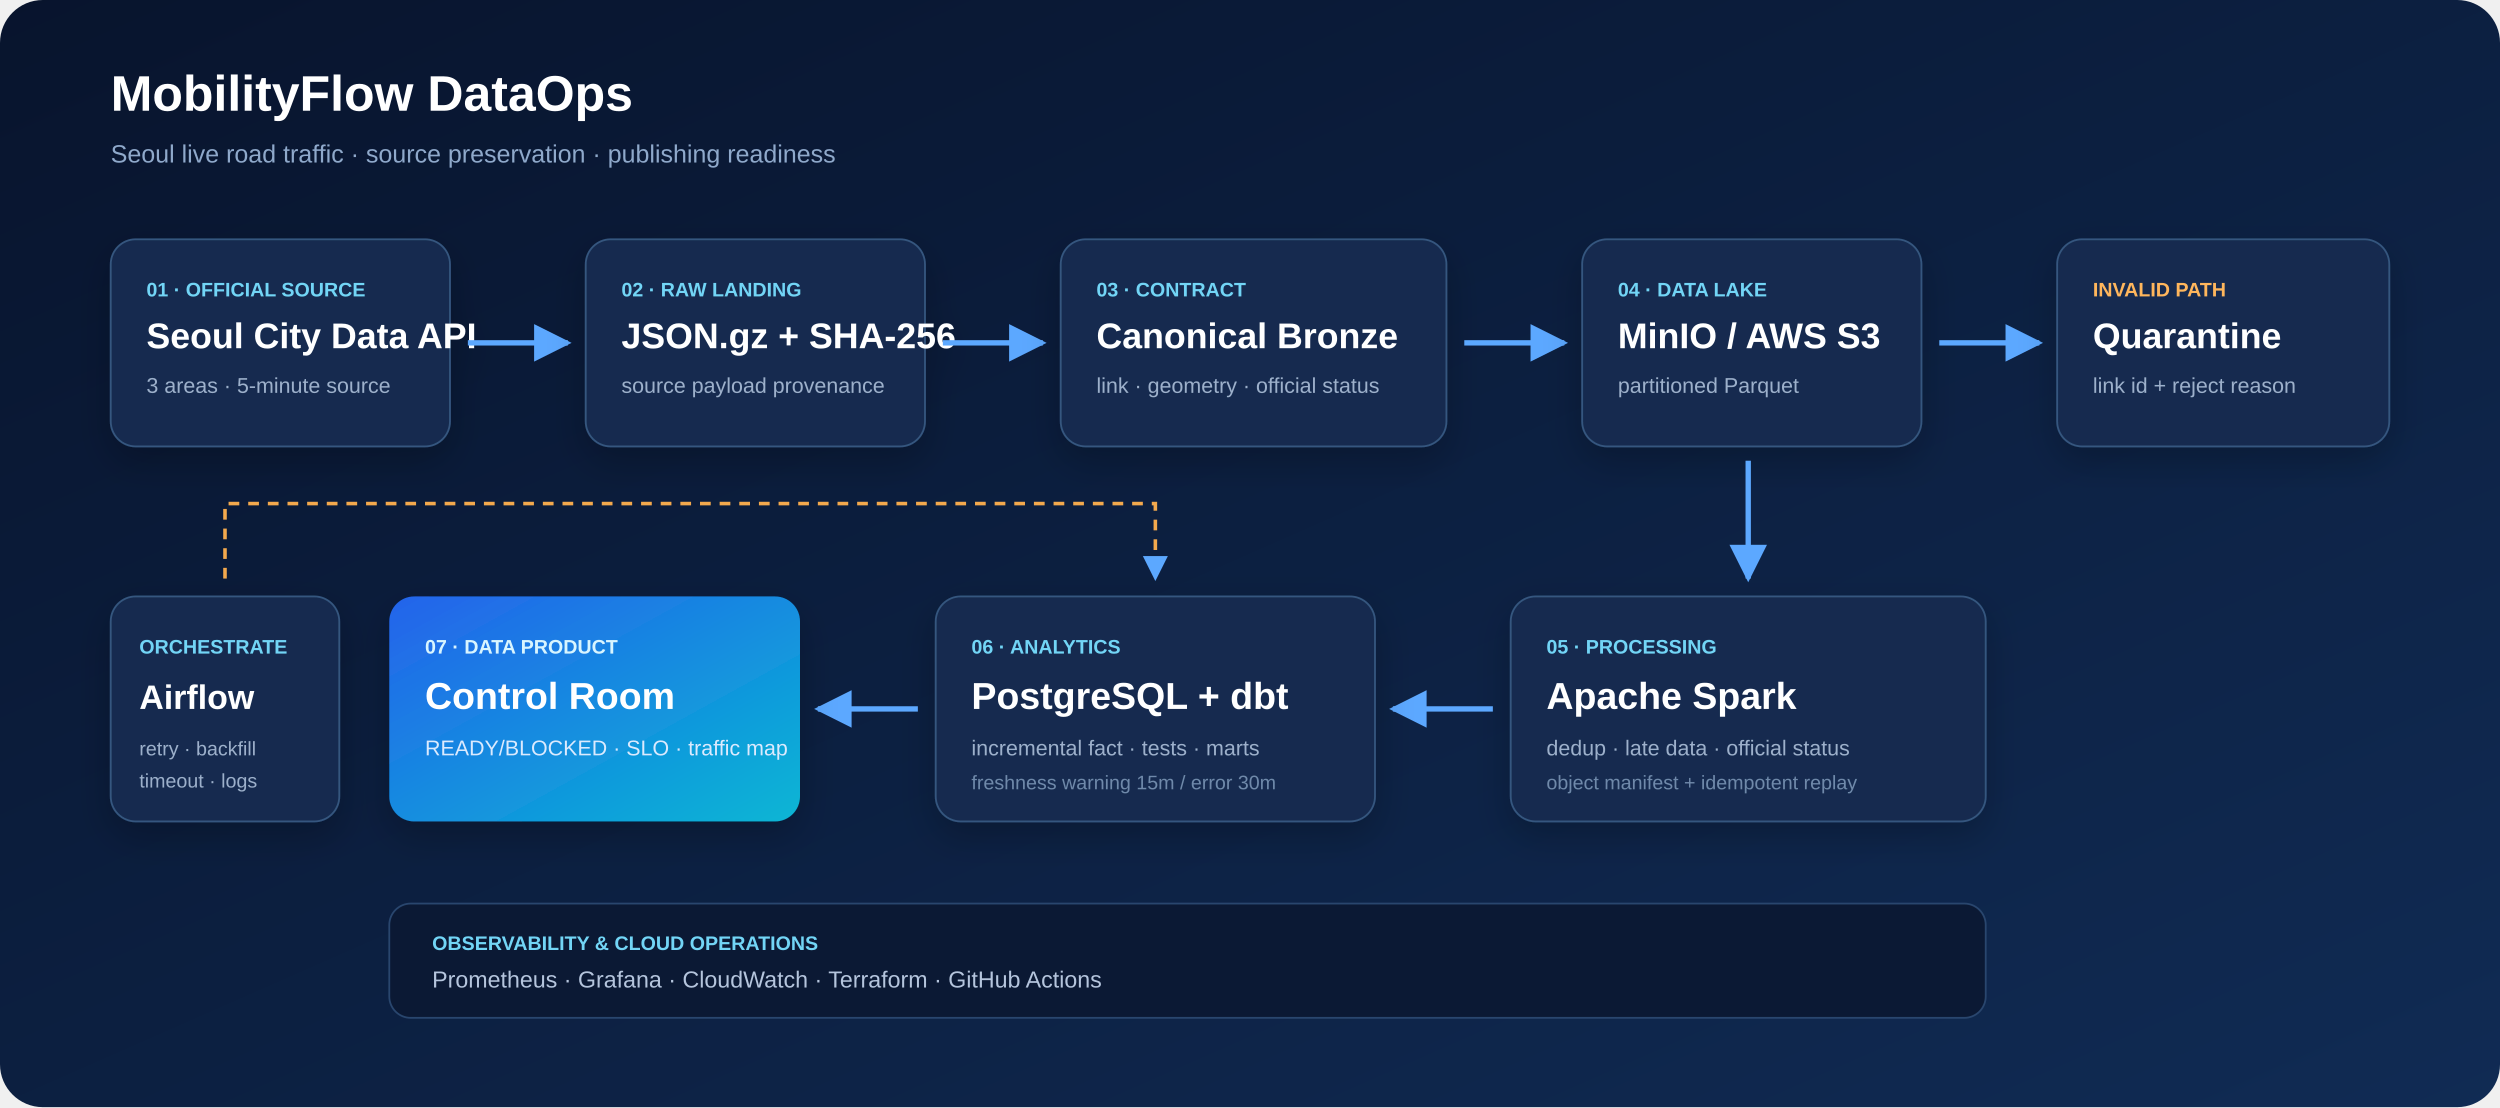
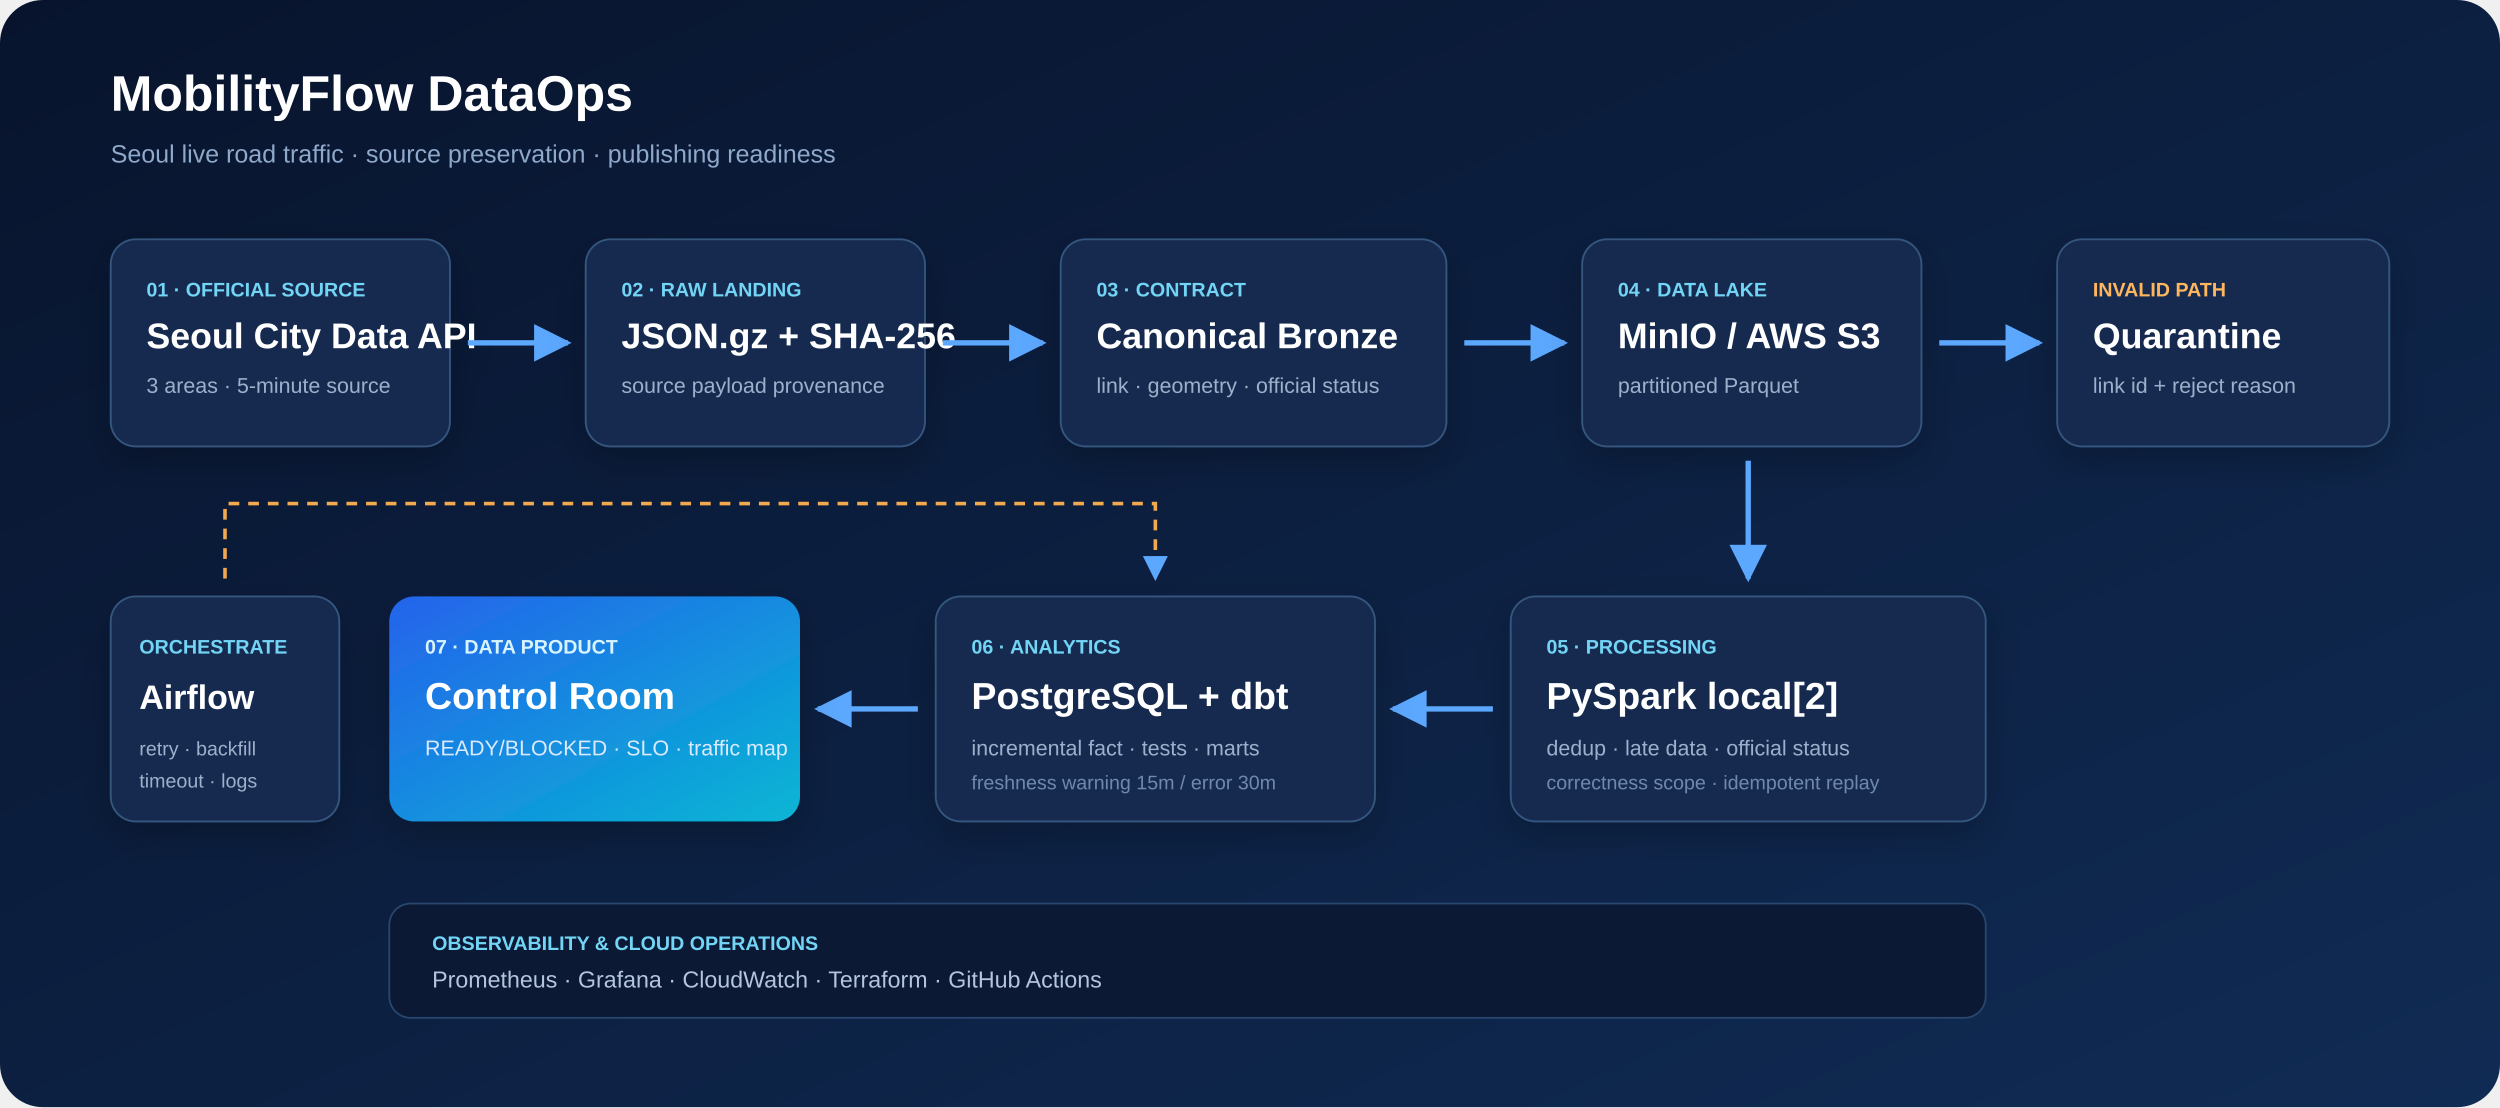
<svg xmlns="http://www.w3.org/2000/svg" width="1400" height="620" viewBox="0 0 1400 620" role="img" aria-labelledby="title desc">
  <defs>
    <linearGradient id="bg" x1="0" y1="0" x2="1" y2="1">
      <stop stop-color="#08142d" />
      <stop offset="1" stop-color="#102b54" />
    </linearGradient>
    <linearGradient id="accent" x1="0" y1="0" x2="1" y2="1">
      <stop stop-color="#2563eb" />
      <stop offset="1" stop-color="#06b6d4" />
    </linearGradient>
    <filter id="shadow" x="-20%" y="-20%" width="140%" height="140%">
      <feDropShadow dx="0" dy="8" stdDeviation="10" flood-color="#000" flood-opacity=".22" />
    </filter>
    <marker id="arrow" viewBox="0 0 10 10" refX="9" refY="5" markerWidth="7" markerHeight="7" orient="auto-start-reverse">
      <path d="M 0 0 L 10 5 L 0 10 z" fill="#5ca8ff" />
    </marker>
  </defs>
  <rect width="1400" height="620" rx="24" fill="url(#bg)" />
  <text x="62" y="62" fill="#fff" font-family="Arial,sans-serif" font-size="28" font-weight="700">MobilityFlow DataOps</text>
  <text x="62" y="91" fill="#8fa9cb" font-family="Arial,sans-serif" font-size="14">Seoul live road traffic · source preservation · publishing readiness</text>
  <g transform="translate(62 134)" filter="url(#shadow)">
    <rect width="190" height="116" rx="14" fill="#172c50" stroke="#36577f" />
    <text x="20" y="32" fill="#72d5f6" font-family="Arial,sans-serif" font-size="11" font-weight="700">01 · OFFICIAL SOURCE</text>
    <text x="20" y="61" fill="#fff" font-family="Arial,sans-serif" font-size="20" font-weight="700">Seoul City Data API</text>
    <text x="20" y="86" fill="#9db0cb" font-family="Arial,sans-serif" font-size="12">3 areas · 5-minute source</text>
  </g>
  <path d="M262 192 H318" stroke="#5ca8ff" stroke-width="3" marker-end="url(#arrow)" />
  <g transform="translate(328 134)" filter="url(#shadow)">
    <rect width="190" height="116" rx="14" fill="#172c50" stroke="#36577f" />
    <text x="20" y="32" fill="#72d5f6" font-family="Arial,sans-serif" font-size="11" font-weight="700">02 · RAW LANDING</text>
    <text x="20" y="61" fill="#fff" font-family="Arial,sans-serif" font-size="20" font-weight="700">JSON.gz + SHA-256</text>
    <text x="20" y="86" fill="#9db0cb" font-family="Arial,sans-serif" font-size="12">source payload provenance</text>
  </g>
  <path d="M528 192 H584" stroke="#5ca8ff" stroke-width="3" marker-end="url(#arrow)" />
  <g transform="translate(594 134)" filter="url(#shadow)">
    <rect width="216" height="116" rx="14" fill="#172c50" stroke="#36577f" />
    <text x="20" y="32" fill="#72d5f6" font-family="Arial,sans-serif" font-size="11" font-weight="700">03 · CONTRACT</text>
    <text x="20" y="61" fill="#fff" font-family="Arial,sans-serif" font-size="20" font-weight="700">Canonical Bronze</text>
    <text x="20" y="86" fill="#9db0cb" font-family="Arial,sans-serif" font-size="12">link · geometry · official status</text>
  </g>
  <path d="M820 192 H876" stroke="#5ca8ff" stroke-width="3" marker-end="url(#arrow)" />
  <g transform="translate(886 134)" filter="url(#shadow)">
    <rect width="190" height="116" rx="14" fill="#172c50" stroke="#36577f" />
    <text x="20" y="32" fill="#72d5f6" font-family="Arial,sans-serif" font-size="11" font-weight="700">04 · DATA LAKE</text>
    <text x="20" y="61" fill="#fff" font-family="Arial,sans-serif" font-size="20" font-weight="700">MinIO / AWS S3</text>
    <text x="20" y="86" fill="#9db0cb" font-family="Arial,sans-serif" font-size="12">partitioned Parquet</text>
  </g>
  <path d="M1086 192 H1142" stroke="#5ca8ff" stroke-width="3" marker-end="url(#arrow)" />
  <g transform="translate(1152 134)" filter="url(#shadow)">
    <rect width="186" height="116" rx="14" fill="#172c50" stroke="#36577f" />
    <text x="20" y="32" fill="#ffb65c" font-family="Arial,sans-serif" font-size="11" font-weight="700">INVALID PATH</text>
    <text x="20" y="61" fill="#fff" font-family="Arial,sans-serif" font-size="20" font-weight="700">Quarantine</text>
    <text x="20" y="86" fill="#9db0cb" font-family="Arial,sans-serif" font-size="12">link id + reject reason</text>
  </g>
  <path d="M979 258 V324" stroke="#5ca8ff" stroke-width="3" marker-end="url(#arrow)" />
  <g transform="translate(846 334)" filter="url(#shadow)">
    <rect width="266" height="126" rx="14" fill="#172c50" stroke="#36577f" />
    <text x="20" y="32" fill="#72d5f6" font-family="Arial,sans-serif" font-size="11" font-weight="700">05 · PROCESSING</text>
-     <text x="20" y="63" fill="#fff" font-family="Arial,sans-serif" font-size="21" font-weight="700">Apache Spark</text>
+     <text x="20" y="63" fill="#fff" font-family="Arial,sans-serif" font-size="21" font-weight="700">PySpark local[2]</text>
    <text x="20" y="89" fill="#9db0cb" font-family="Arial,sans-serif" font-size="12">dedup · late data · official status</text>
-     <text x="20" y="108" fill="#6f89aa" font-family="Arial,sans-serif" font-size="11">object manifest + idempotent replay</text>
+     <text x="20" y="108" fill="#6f89aa" font-family="Arial,sans-serif" font-size="11">correctness scope · idempotent replay</text>
  </g>
  <path d="M836 397 H780" stroke="#5ca8ff" stroke-width="3" marker-end="url(#arrow)" />
  <g transform="translate(524 334)" filter="url(#shadow)">
    <rect width="246" height="126" rx="14" fill="#172c50" stroke="#36577f" />
    <text x="20" y="32" fill="#72d5f6" font-family="Arial,sans-serif" font-size="11" font-weight="700">06 · ANALYTICS</text>
    <text x="20" y="63" fill="#fff" font-family="Arial,sans-serif" font-size="21" font-weight="700">PostgreSQL + dbt</text>
    <text x="20" y="89" fill="#9db0cb" font-family="Arial,sans-serif" font-size="12">incremental fact · tests · marts</text>
    <text x="20" y="108" fill="#6f89aa" font-family="Arial,sans-serif" font-size="11">freshness warning 15m / error 30m</text>
  </g>
  <path d="M514 397 H458" stroke="#5ca8ff" stroke-width="3" marker-end="url(#arrow)" />
  <g transform="translate(218 334)" filter="url(#shadow)">
    <rect width="230" height="126" rx="14" fill="url(#accent)" />
    <text x="20" y="32" fill="#d8f5ff" font-family="Arial,sans-serif" font-size="11" font-weight="700">07 · DATA PRODUCT</text>
    <text x="20" y="63" fill="#fff" font-family="Arial,sans-serif" font-size="21" font-weight="700">Control Room</text>
    <text x="20" y="89" fill="#dbeafe" font-family="Arial,sans-serif" font-size="12">READY/BLOCKED · SLO · traffic map</text>
  </g>
  <g transform="translate(62 334)" filter="url(#shadow)">
    <rect width="128" height="126" rx="14" fill="#172c50" stroke="#36577f" />
    <text x="16" y="32" fill="#72d5f6" font-family="Arial,sans-serif" font-size="11" font-weight="700">ORCHESTRATE</text>
    <text x="16" y="63" fill="#fff" font-family="Arial,sans-serif" font-size="19" font-weight="700">Airflow</text>
    <text x="16" y="89" fill="#9db0cb" font-family="Arial,sans-serif" font-size="11">retry · backfill</text>
    <text x="16" y="107" fill="#9db0cb" font-family="Arial,sans-serif" font-size="11">timeout · logs</text>
  </g>
  <path d="M126 324 V282 H647 V324" fill="none" stroke="#f3a94d" stroke-width="2" stroke-dasharray="6 5" marker-end="url(#arrow)" />
  <g transform="translate(218 506)">
    <rect width="894" height="64" rx="12" fill="#0b1934" stroke="#29466e" />
    <text x="24" y="26" fill="#72d5f6" font-family="Arial,sans-serif" font-size="11" font-weight="700">OBSERVABILITY &amp; CLOUD OPERATIONS</text>
    <text x="24" y="47" fill="#b5c5dd" font-family="Arial,sans-serif" font-size="13">Prometheus · Grafana · CloudWatch · Terraform · GitHub Actions</text>
  </g>
</svg>
